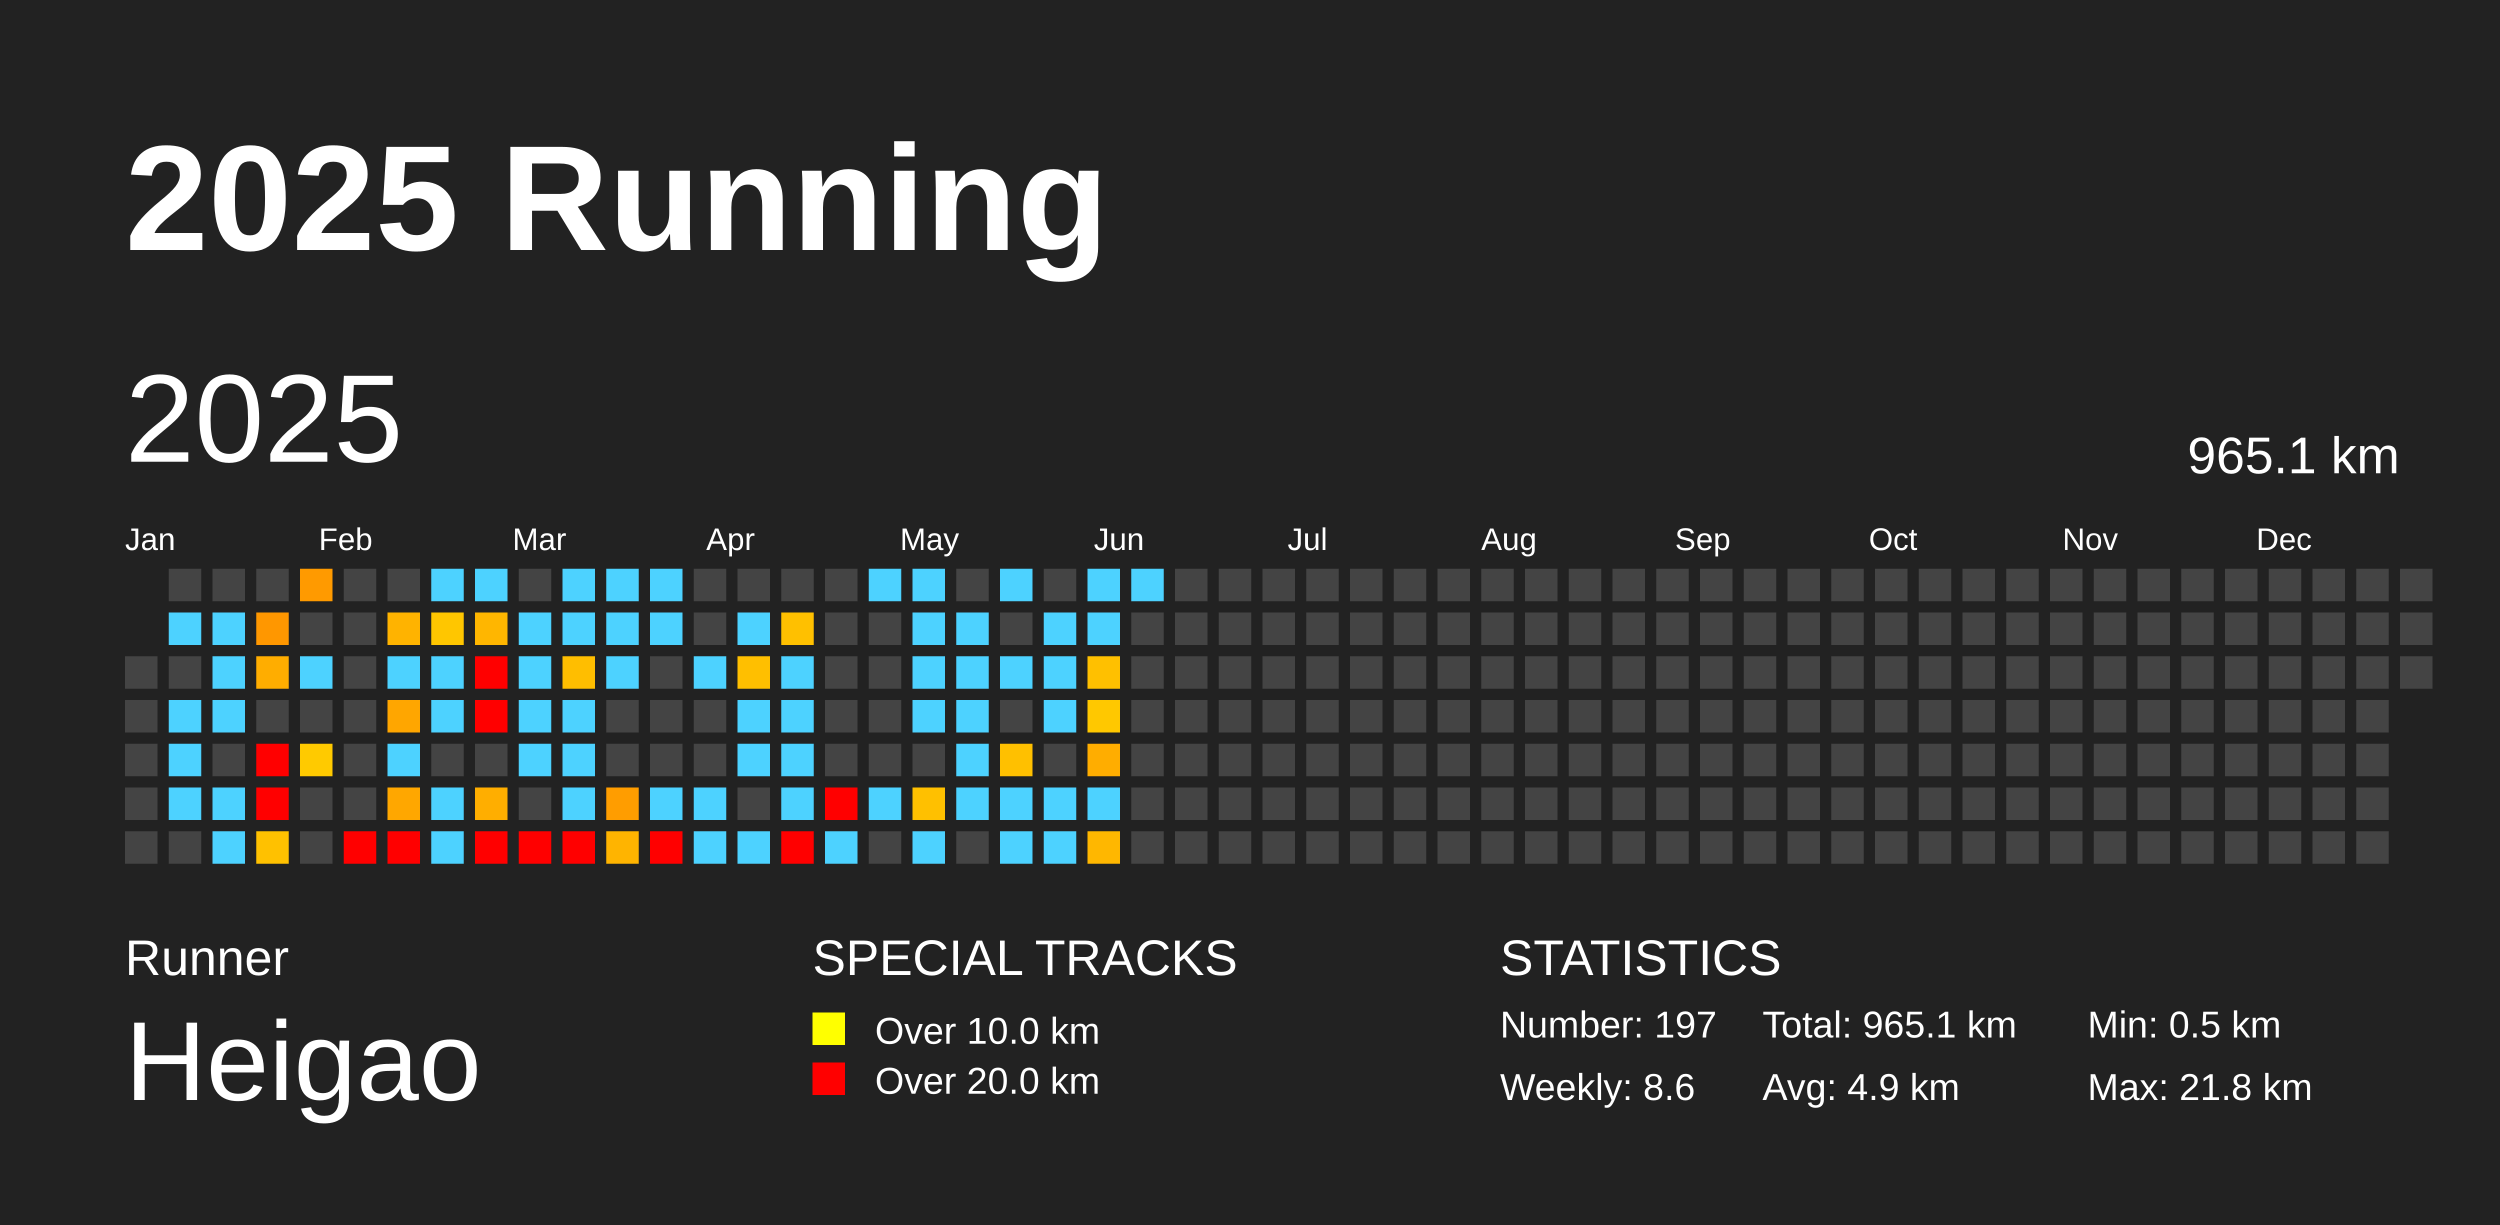
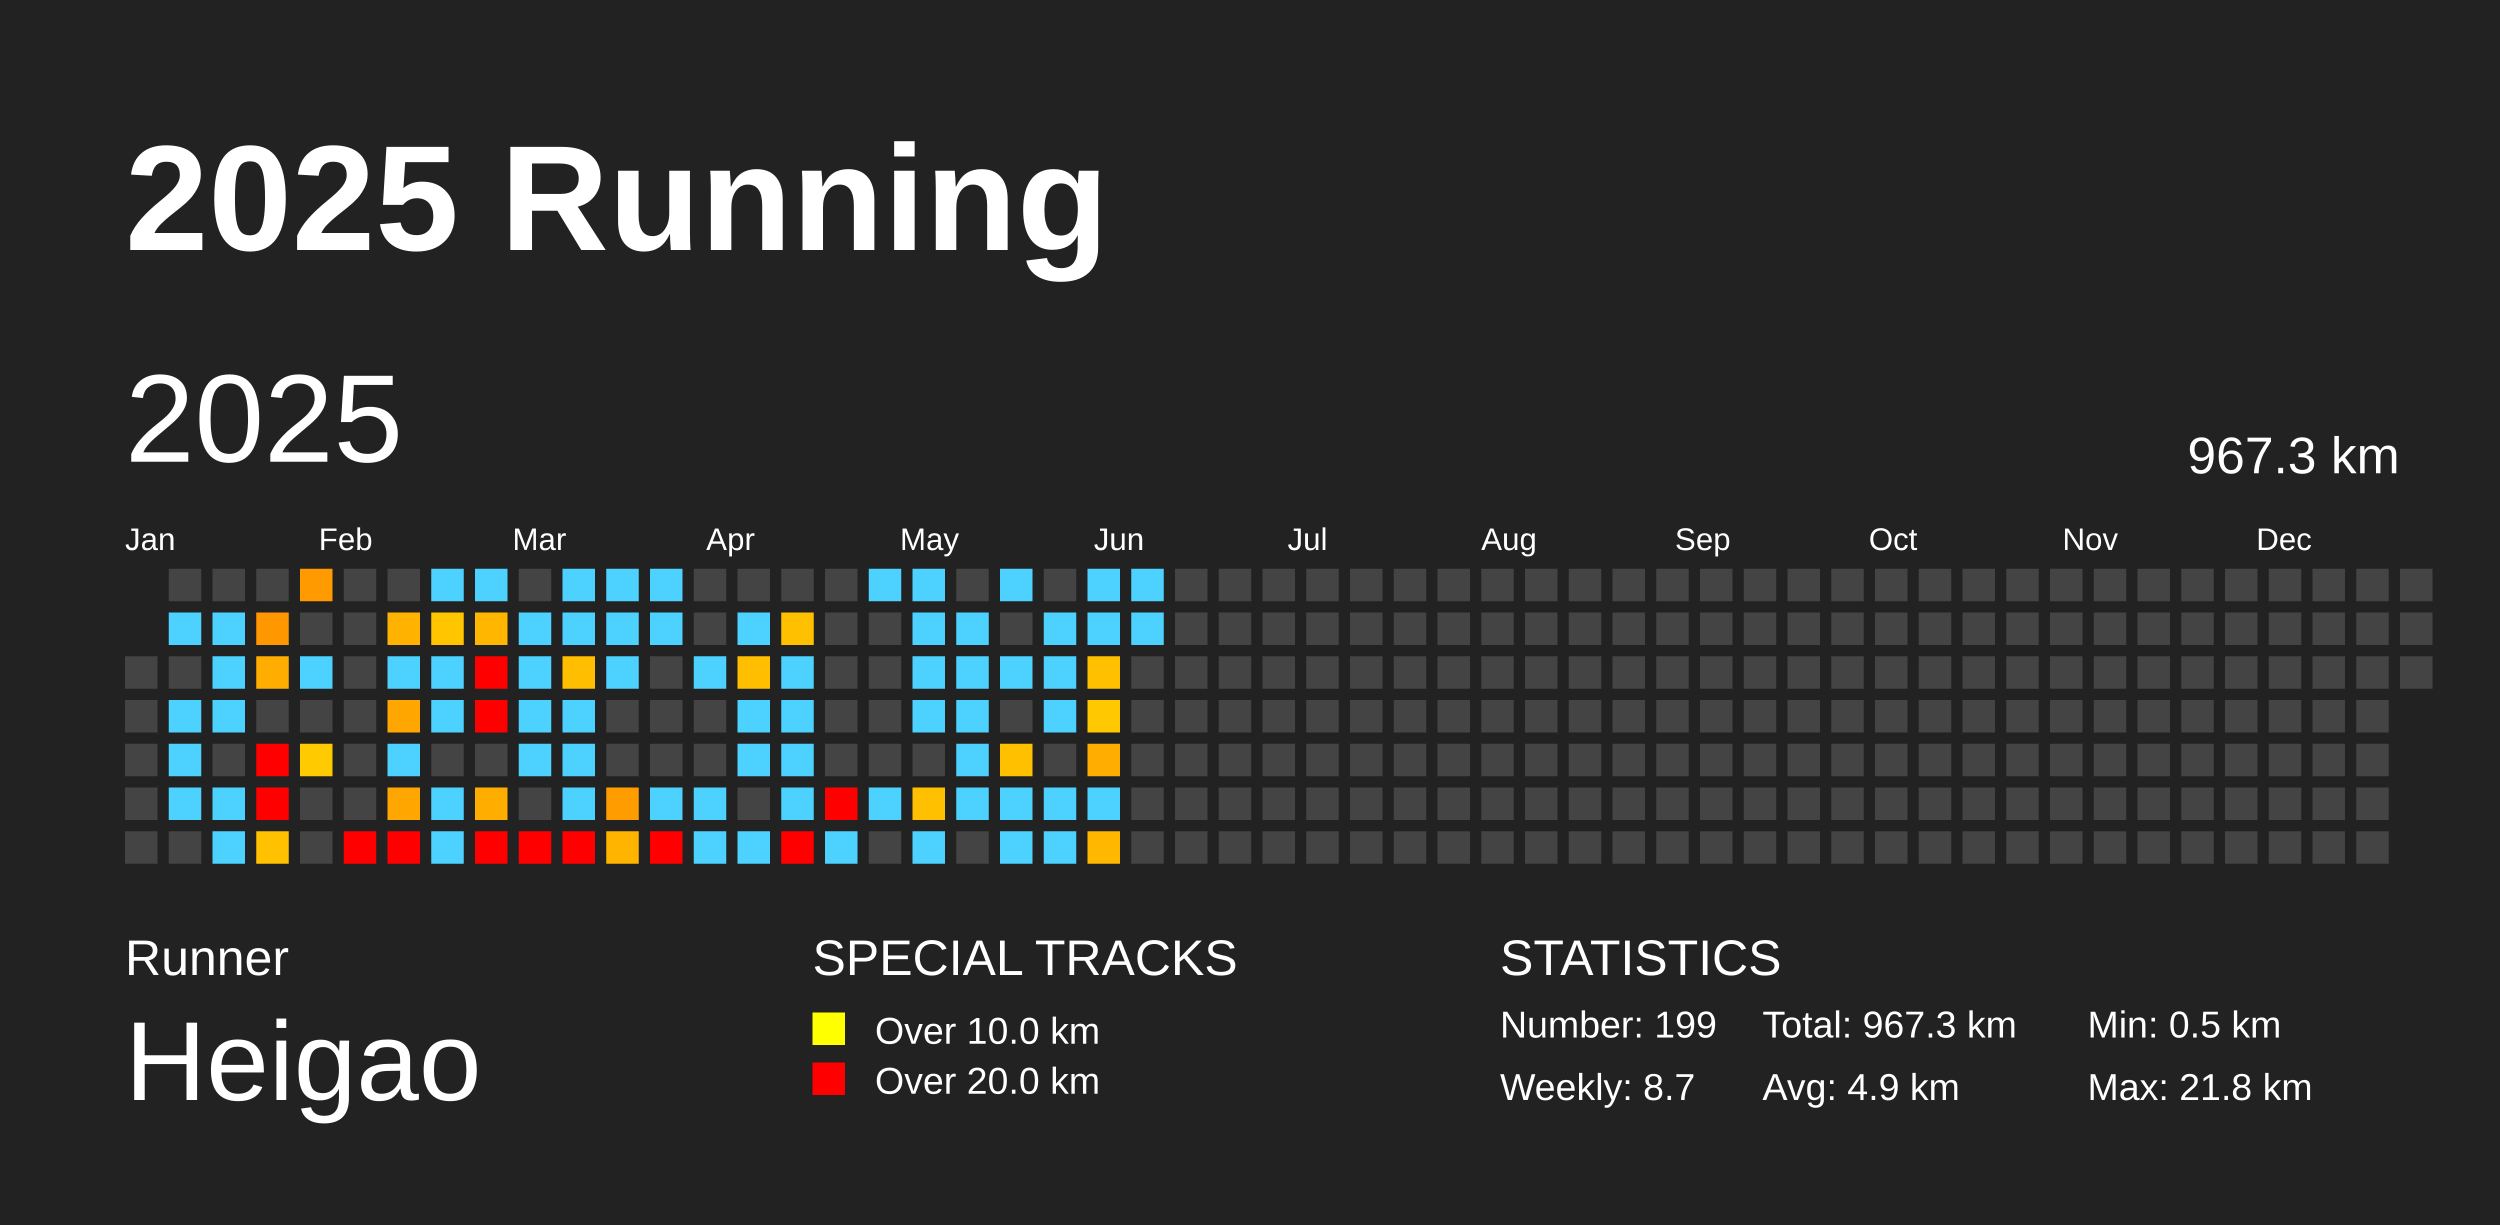
<svg xmlns="http://www.w3.org/2000/svg" baseProfile="full" height="98mm" version="1.1" viewBox="0,0,200,98" width="200mm">
  <defs />
  <rect fill="#222222" height="98" width="200" x="0" y="0" />
  <text fill="#FFFFFF" style="font-size:12px; font-family:Arial; font-weight:bold;" x="10" y="20">2025 Running</text>
  <text fill="#FFFFFF" style="font-size:4px; font-family:Arial" x="10" y="78">Runner</text>
  <text fill="#FFFFFF" style="font-size:9px; font-family:Arial" x="10" y="88">Heigao</text>
  <text fill="#FFFFFF" style="font-size:4px; font-family:Arial" x="65" y="78">SPECIAL TRACKS</text>
  <rect fill="yellow" height="2.6" width="2.6" x="65" y="81" />
  <text fill="#FFFFFF" style="font-size:3px; font-family:Arial" x="70" y="83.5">Over 10.0 km</text>
  <rect fill="red" height="2.6" width="2.6" x="65" y="85" />
  <text fill="#FFFFFF" style="font-size:3px; font-family:Arial" x="70" y="87.5">Over 20.0 km</text>
  <text fill="#FFFFFF" style="font-size:4px; font-family:Arial" x="120" y="78">STATISTICS</text>
-   <text fill="#FFFFFF" style="font-size:3px; font-family:Arial" x="120" y="83">Number: 197</text>
-   <text fill="#FFFFFF" style="font-size:3px; font-family:Arial" x="120" y="88">Weekly: 8.6</text>
-   <text fill="#FFFFFF" style="font-size:3px; font-family:Arial" x="141" y="83">Total: 965.1 km</text>
+   <text fill="#FFFFFF" style="font-size:3px; font-family:Arial" x="120" y="83">Number: 199</text>
+   <text fill="#FFFFFF" style="font-size:3px; font-family:Arial" x="120" y="88">Weekly: 8.7</text>
+   <text fill="#FFFFFF" style="font-size:3px; font-family:Arial" x="141" y="83">Total: 967.3 km</text>
  <text fill="#FFFFFF" style="font-size:3px; font-family:Arial" x="141" y="88">Avg: 4.9 km</text>
  <text fill="#FFFFFF" style="font-size:3px; font-family:Arial" x="167" y="83">Min: 0.5 km</text>
  <text fill="#FFFFFF" style="font-size:3px; font-family:Arial" x="167" y="88">Max: 21.8 km</text>
  <text dominant-baseline="hanging" fill="#FFFFFF" style="font-size:10.0px; font-family:Arial;" x="10" y="30">2025</text>
-   <text dominant-baseline="hanging" fill="#FFFFFF" style="font-size:4.125px; font-family:Arial;" x="175" y="35">965.1 km</text>
+   <text dominant-baseline="hanging" fill="#FFFFFF" style="font-size:4.125px; font-family:Arial;" x="175" y="35">967.3 km</text>
  <text fill="#FFFFFF" style="font-size:2.5px; font-family:Arial" x="10.0" y="44">Jan</text>
  <text fill="#FFFFFF" style="font-size:2.5px; font-family:Arial" x="25.5" y="44">Feb</text>
  <text fill="#FFFFFF" style="font-size:2.5px; font-family:Arial" x="41.0" y="44">Mar</text>
  <text fill="#FFFFFF" style="font-size:2.5px; font-family:Arial" x="56.5" y="44">Apr</text>
  <text fill="#FFFFFF" style="font-size:2.5px; font-family:Arial" x="72.0" y="44">May</text>
  <text fill="#FFFFFF" style="font-size:2.5px; font-family:Arial" x="87.5" y="44">Jun</text>
  <text fill="#FFFFFF" style="font-size:2.5px; font-family:Arial" x="103.0" y="44">Jul</text>
  <text fill="#FFFFFF" style="font-size:2.5px; font-family:Arial" x="118.5" y="44">Aug</text>
  <text fill="#FFFFFF" style="font-size:2.5px; font-family:Arial" x="134.0" y="44">Sep</text>
  <text fill="#FFFFFF" style="font-size:2.5px; font-family:Arial" x="149.5" y="44">Oct</text>
  <text fill="#FFFFFF" style="font-size:2.5px; font-family:Arial" x="165.0" y="44">Nov</text>
  <text fill="#FFFFFF" style="font-size:2.5px; font-family:Arial" x="180.5" y="44">Dec</text>
  <rect fill="#444444" height="2.6" width="2.6" x="10.0" y="52.5" />
  <rect fill="#444444" height="2.6" width="2.6" x="10.0" y="56.0" />
  <rect fill="#444444" height="2.6" width="2.6" x="10.0" y="59.5" />
  <rect fill="#444444" height="2.6" width="2.6" x="10.0" y="63.0" />
  <rect fill="#444444" height="2.6" width="2.6" x="10.0" y="66.5" />
  <rect fill="#444444" height="2.6" width="2.6" x="13.5" y="45.5" />
  <rect fill="#4dd2ff" height="2.6" width="2.6" x="13.5" y="49.0" />
  <rect fill="#444444" height="2.6" width="2.6" x="13.5" y="52.5" />
  <rect fill="#4dd2ff" height="2.6" width="2.6" x="13.5" y="56.0" />
  <rect fill="#4dd2ff" height="2.6" width="2.6" x="13.5" y="59.5" />
  <rect fill="#4dd2ff" height="2.6" width="2.6" x="13.5" y="63.0" />
  <rect fill="#444444" height="2.6" width="2.6" x="13.5" y="66.5" />
  <rect fill="#444444" height="2.6" width="2.6" x="17.0" y="45.5" />
  <rect fill="#4dd2ff" height="2.6" width="2.6" x="17.0" y="49.0" />
  <rect fill="#4dd2ff" height="2.6" width="2.6" x="17.0" y="52.5" />
  <rect fill="#4dd2ff" height="2.6" width="2.6" x="17.0" y="56.0" />
  <rect fill="#444444" height="2.6" width="2.6" x="17.0" y="59.5" />
  <rect fill="#4dd2ff" height="2.6" width="2.6" x="17.0" y="63.0" />
  <rect fill="#4dd2ff" height="2.6" width="2.6" x="17.0" y="66.5" />
  <rect fill="#444444" height="2.6" width="2.6" x="20.5" y="45.5" />
  <rect fill="#ff9700" height="2.6" width="2.6" x="20.5" y="49.0" />
  <rect fill="#ffad00" height="2.6" width="2.6" x="20.5" y="52.5" />
  <rect fill="#444444" height="2.6" width="2.6" x="20.5" y="56.0" />
  <rect fill="red" height="2.6" width="2.6" x="20.5" y="59.5" />
  <rect fill="red" height="2.6" width="2.6" x="20.5" y="63.0" />
  <rect fill="#ffc100" height="2.6" width="2.6" x="20.5" y="66.5" />
  <rect fill="#ff9a00" height="2.6" width="2.6" x="24.0" y="45.5" />
  <rect fill="#444444" height="2.6" width="2.6" x="24.0" y="49.0" />
  <rect fill="#4dd2ff" height="2.6" width="2.6" x="24.0" y="52.5" />
  <rect fill="#444444" height="2.6" width="2.6" x="24.0" y="56.0" />
  <rect fill="#ffca00" height="2.6" width="2.6" x="24.0" y="59.5" />
  <rect fill="#444444" height="2.6" width="2.6" x="24.0" y="63.0" />
  <rect fill="#444444" height="2.6" width="2.6" x="24.0" y="66.5" />
  <rect fill="#444444" height="2.6" width="2.6" x="27.5" y="45.5" />
  <rect fill="#444444" height="2.6" width="2.6" x="27.5" y="49.0" />
  <rect fill="#444444" height="2.6" width="2.6" x="27.5" y="52.5" />
  <rect fill="#444444" height="2.6" width="2.6" x="27.5" y="56.0" />
  <rect fill="#444444" height="2.6" width="2.6" x="27.5" y="59.5" />
  <rect fill="#444444" height="2.6" width="2.6" x="27.5" y="63.0" />
  <rect fill="red" height="2.6" width="2.6" x="27.5" y="66.5" />
  <rect fill="#444444" height="2.6" width="2.6" x="31.0" y="45.5" />
  <rect fill="#ffb300" height="2.6" width="2.6" x="31.0" y="49.0" />
  <rect fill="#4dd2ff" height="2.6" width="2.6" x="31.0" y="52.5" />
  <rect fill="#ffa600" height="2.6" width="2.6" x="31.0" y="56.0" />
  <rect fill="#4dd2ff" height="2.6" width="2.6" x="31.0" y="59.5" />
  <rect fill="#ffa700" height="2.6" width="2.6" x="31.0" y="63.0" />
  <rect fill="red" height="2.6" width="2.6" x="31.0" y="66.5" />
  <rect fill="#4dd2ff" height="2.6" width="2.6" x="34.5" y="45.5" />
  <rect fill="#ffc600" height="2.6" width="2.6" x="34.5" y="49.0" />
  <rect fill="#4dd2ff" height="2.6" width="2.6" x="34.5" y="52.5" />
  <rect fill="#4dd2ff" height="2.6" width="2.6" x="34.5" y="56.0" />
  <rect fill="#444444" height="2.6" width="2.6" x="34.5" y="59.5" />
  <rect fill="#4dd2ff" height="2.6" width="2.6" x="34.5" y="63.0" />
  <rect fill="#4dd2ff" height="2.6" width="2.6" x="34.5" y="66.5" />
  <rect fill="#4dd2ff" height="2.6" width="2.6" x="38.0" y="45.5" />
  <rect fill="#ffb600" height="2.6" width="2.6" x="38.0" y="49.0" />
  <rect fill="red" height="2.6" width="2.6" x="38.0" y="52.5" />
  <rect fill="red" height="2.6" width="2.6" x="38.0" y="56.0" />
  <rect fill="#444444" height="2.6" width="2.6" x="38.0" y="59.5" />
  <rect fill="#ffae00" height="2.6" width="2.6" x="38.0" y="63.0" />
  <rect fill="red" height="2.6" width="2.6" x="38.0" y="66.5" />
  <rect fill="#444444" height="2.6" width="2.6" x="41.5" y="45.5" />
  <rect fill="#4dd2ff" height="2.6" width="2.6" x="41.5" y="49.0" />
  <rect fill="#4dd2ff" height="2.6" width="2.6" x="41.5" y="52.5" />
  <rect fill="#4dd2ff" height="2.6" width="2.6" x="41.5" y="56.0" />
  <rect fill="#4dd2ff" height="2.6" width="2.6" x="41.5" y="59.5" />
  <rect fill="#444444" height="2.6" width="2.6" x="41.5" y="63.0" />
  <rect fill="red" height="2.6" width="2.6" x="41.5" y="66.5" />
  <rect fill="#4dd2ff" height="2.6" width="2.6" x="45.0" y="45.5" />
  <rect fill="#4dd2ff" height="2.6" width="2.6" x="45.0" y="49.0" />
  <rect fill="#ffbe00" height="2.6" width="2.6" x="45.0" y="52.5" />
  <rect fill="#4dd2ff" height="2.6" width="2.6" x="45.0" y="56.0" />
  <rect fill="#4dd2ff" height="2.6" width="2.6" x="45.0" y="59.5" />
  <rect fill="#4dd2ff" height="2.6" width="2.6" x="45.0" y="63.0" />
  <rect fill="red" height="2.6" width="2.6" x="45.0" y="66.5" />
  <rect fill="#4dd2ff" height="2.6" width="2.6" x="48.5" y="45.5" />
  <rect fill="#4dd2ff" height="2.6" width="2.6" x="48.5" y="49.0" />
  <rect fill="#4dd2ff" height="2.6" width="2.6" x="48.5" y="52.5" />
  <rect fill="#444444" height="2.6" width="2.6" x="48.5" y="56.0" />
  <rect fill="#444444" height="2.6" width="2.6" x="48.5" y="59.5" />
  <rect fill="#ff9d00" height="2.6" width="2.6" x="48.5" y="63.0" />
  <rect fill="#ffb400" height="2.6" width="2.6" x="48.5" y="66.5" />
  <rect fill="#4dd2ff" height="2.6" width="2.6" x="52.0" y="45.5" />
  <rect fill="#4dd2ff" height="2.6" width="2.6" x="52.0" y="49.0" />
  <rect fill="#444444" height="2.6" width="2.6" x="52.0" y="52.5" />
  <rect fill="#444444" height="2.6" width="2.6" x="52.0" y="56.0" />
  <rect fill="#444444" height="2.6" width="2.6" x="52.0" y="59.5" />
  <rect fill="#4dd2ff" height="2.6" width="2.6" x="52.0" y="63.0" />
  <rect fill="red" height="2.6" width="2.6" x="52.0" y="66.5" />
  <rect fill="#444444" height="2.6" width="2.6" x="55.5" y="45.5" />
  <rect fill="#444444" height="2.6" width="2.6" x="55.5" y="49.0" />
  <rect fill="#4dd2ff" height="2.6" width="2.6" x="55.5" y="52.5" />
  <rect fill="#444444" height="2.6" width="2.6" x="55.5" y="56.0" />
  <rect fill="#444444" height="2.6" width="2.6" x="55.5" y="59.5" />
  <rect fill="#4dd2ff" height="2.6" width="2.6" x="55.5" y="63.0" />
  <rect fill="#4dd2ff" height="2.6" width="2.6" x="55.5" y="66.5" />
  <rect fill="#444444" height="2.6" width="2.6" x="59.0" y="45.5" />
  <rect fill="#4dd2ff" height="2.6" width="2.6" x="59.0" y="49.0" />
  <rect fill="#ffbf00" height="2.6" width="2.6" x="59.0" y="52.5" />
  <rect fill="#4dd2ff" height="2.6" width="2.6" x="59.0" y="56.0" />
  <rect fill="#4dd2ff" height="2.6" width="2.6" x="59.0" y="59.5" />
  <rect fill="#444444" height="2.6" width="2.6" x="59.0" y="63.0" />
  <rect fill="#4dd2ff" height="2.6" width="2.6" x="59.0" y="66.5" />
  <rect fill="#444444" height="2.6" width="2.6" x="62.5" y="45.5" />
  <rect fill="#ffc000" height="2.6" width="2.6" x="62.5" y="49.0" />
  <rect fill="#4dd2ff" height="2.6" width="2.6" x="62.5" y="52.5" />
  <rect fill="#4dd2ff" height="2.6" width="2.6" x="62.5" y="56.0" />
  <rect fill="#4dd2ff" height="2.6" width="2.6" x="62.5" y="59.5" />
  <rect fill="#4dd2ff" height="2.6" width="2.6" x="62.5" y="63.0" />
  <rect fill="red" height="2.6" width="2.6" x="62.5" y="66.5" />
  <rect fill="#444444" height="2.6" width="2.6" x="66.0" y="45.5" />
  <rect fill="#444444" height="2.6" width="2.6" x="66.0" y="49.0" />
  <rect fill="#444444" height="2.6" width="2.6" x="66.0" y="52.5" />
  <rect fill="#444444" height="2.6" width="2.6" x="66.0" y="56.0" />
  <rect fill="#444444" height="2.6" width="2.6" x="66.0" y="59.5" />
  <rect fill="red" height="2.6" width="2.6" x="66.0" y="63.0" />
  <rect fill="#4dd2ff" height="2.6" width="2.6" x="66.0" y="66.5" />
  <rect fill="#4dd2ff" height="2.6" width="2.6" x="69.5" y="45.5" />
  <rect fill="#444444" height="2.6" width="2.6" x="69.5" y="49.0" />
  <rect fill="#444444" height="2.6" width="2.6" x="69.5" y="52.5" />
  <rect fill="#444444" height="2.6" width="2.6" x="69.5" y="56.0" />
  <rect fill="#444444" height="2.6" width="2.6" x="69.5" y="59.5" />
  <rect fill="#4dd2ff" height="2.6" width="2.6" x="69.5" y="63.0" />
  <rect fill="#444444" height="2.6" width="2.6" x="69.5" y="66.5" />
  <rect fill="#4dd2ff" height="2.6" width="2.6" x="73.0" y="45.5" />
  <rect fill="#4dd2ff" height="2.6" width="2.6" x="73.0" y="49.0" />
  <rect fill="#4dd2ff" height="2.6" width="2.6" x="73.0" y="52.5" />
  <rect fill="#4dd2ff" height="2.6" width="2.6" x="73.0" y="56.0" />
  <rect fill="#444444" height="2.6" width="2.6" x="73.0" y="59.5" />
  <rect fill="#ffc000" height="2.6" width="2.6" x="73.0" y="63.0" />
  <rect fill="#4dd2ff" height="2.6" width="2.6" x="73.0" y="66.5" />
  <rect fill="#444444" height="2.6" width="2.6" x="76.5" y="45.5" />
  <rect fill="#4dd2ff" height="2.6" width="2.6" x="76.5" y="49.0" />
  <rect fill="#4dd2ff" height="2.6" width="2.6" x="76.5" y="52.5" />
  <rect fill="#4dd2ff" height="2.6" width="2.6" x="76.5" y="56.0" />
  <rect fill="#4dd2ff" height="2.6" width="2.6" x="76.5" y="59.5" />
  <rect fill="#4dd2ff" height="2.6" width="2.6" x="76.5" y="63.0" />
  <rect fill="#444444" height="2.6" width="2.6" x="76.5" y="66.5" />
  <rect fill="#4dd2ff" height="2.6" width="2.6" x="80.0" y="45.5" />
  <rect fill="#444444" height="2.6" width="2.6" x="80.0" y="49.0" />
  <rect fill="#4dd2ff" height="2.6" width="2.6" x="80.0" y="52.5" />
  <rect fill="#444444" height="2.6" width="2.6" x="80.0" y="56.0" />
  <rect fill="#ffc000" height="2.6" width="2.6" x="80.0" y="59.5" />
  <rect fill="#4dd2ff" height="2.6" width="2.6" x="80.0" y="63.0" />
  <rect fill="#4dd2ff" height="2.6" width="2.6" x="80.0" y="66.5" />
  <rect fill="#444444" height="2.6" width="2.6" x="83.5" y="45.5" />
  <rect fill="#4dd2ff" height="2.6" width="2.6" x="83.5" y="49.0" />
  <rect fill="#4dd2ff" height="2.6" width="2.6" x="83.5" y="52.5" />
  <rect fill="#4dd2ff" height="2.6" width="2.6" x="83.5" y="56.0" />
  <rect fill="#444444" height="2.6" width="2.6" x="83.5" y="59.5" />
  <rect fill="#4dd2ff" height="2.6" width="2.6" x="83.5" y="63.0" />
  <rect fill="#4dd2ff" height="2.6" width="2.6" x="83.5" y="66.5" />
  <rect fill="#4dd2ff" height="2.6" width="2.6" x="87.0" y="45.5" />
  <rect fill="#4dd2ff" height="2.6" width="2.6" x="87.0" y="49.0" />
  <rect fill="#ffc000" height="2.6" width="2.6" x="87.0" y="52.5" />
  <rect fill="#ffc800" height="2.6" width="2.6" x="87.0" y="56.0" />
  <rect fill="#ffad00" height="2.6" width="2.6" x="87.0" y="59.5" />
  <rect fill="#4dd2ff" height="2.6" width="2.6" x="87.0" y="63.0" />
  <rect fill="#ffb700" height="2.6" width="2.6" x="87.0" y="66.5" />
  <rect fill="#4dd2ff" height="2.6" width="2.6" x="90.5" y="45.5" />
-   <rect fill="#444444" height="2.6" width="2.6" x="90.5" y="49.0" />
+   <rect fill="#4dd2ff" height="2.6" width="2.6" x="90.5" y="49.0" />
  <rect fill="#444444" height="2.6" width="2.6" x="90.5" y="52.5" />
  <rect fill="#444444" height="2.6" width="2.6" x="90.5" y="56.0" />
  <rect fill="#444444" height="2.6" width="2.6" x="90.5" y="59.5" />
  <rect fill="#444444" height="2.6" width="2.6" x="90.5" y="63.0" />
  <rect fill="#444444" height="2.6" width="2.6" x="90.5" y="66.5" />
  <rect fill="#444444" height="2.6" width="2.6" x="94.0" y="45.5" />
  <rect fill="#444444" height="2.6" width="2.6" x="94.0" y="49.0" />
  <rect fill="#444444" height="2.6" width="2.6" x="94.0" y="52.5" />
  <rect fill="#444444" height="2.6" width="2.6" x="94.0" y="56.0" />
  <rect fill="#444444" height="2.6" width="2.6" x="94.0" y="59.5" />
  <rect fill="#444444" height="2.6" width="2.6" x="94.0" y="63.0" />
  <rect fill="#444444" height="2.6" width="2.6" x="94.0" y="66.5" />
  <rect fill="#444444" height="2.6" width="2.6" x="97.5" y="45.5" />
  <rect fill="#444444" height="2.6" width="2.6" x="97.5" y="49.0" />
  <rect fill="#444444" height="2.6" width="2.6" x="97.5" y="52.5" />
  <rect fill="#444444" height="2.6" width="2.6" x="97.5" y="56.0" />
  <rect fill="#444444" height="2.6" width="2.6" x="97.5" y="59.5" />
  <rect fill="#444444" height="2.6" width="2.6" x="97.5" y="63.0" />
  <rect fill="#444444" height="2.6" width="2.6" x="97.5" y="66.5" />
  <rect fill="#444444" height="2.6" width="2.6" x="101.0" y="45.5" />
  <rect fill="#444444" height="2.6" width="2.6" x="101.0" y="49.0" />
  <rect fill="#444444" height="2.6" width="2.6" x="101.0" y="52.5" />
  <rect fill="#444444" height="2.6" width="2.6" x="101.0" y="56.0" />
  <rect fill="#444444" height="2.6" width="2.6" x="101.0" y="59.5" />
  <rect fill="#444444" height="2.6" width="2.6" x="101.0" y="63.0" />
  <rect fill="#444444" height="2.6" width="2.6" x="101.0" y="66.5" />
  <rect fill="#444444" height="2.6" width="2.6" x="104.5" y="45.5" />
  <rect fill="#444444" height="2.6" width="2.6" x="104.5" y="49.0" />
  <rect fill="#444444" height="2.6" width="2.6" x="104.5" y="52.5" />
  <rect fill="#444444" height="2.6" width="2.6" x="104.5" y="56.0" />
  <rect fill="#444444" height="2.6" width="2.6" x="104.5" y="59.5" />
  <rect fill="#444444" height="2.6" width="2.6" x="104.5" y="63.0" />
  <rect fill="#444444" height="2.6" width="2.6" x="104.5" y="66.5" />
  <rect fill="#444444" height="2.6" width="2.6" x="108.0" y="45.5" />
  <rect fill="#444444" height="2.6" width="2.6" x="108.0" y="49.0" />
  <rect fill="#444444" height="2.6" width="2.6" x="108.0" y="52.5" />
  <rect fill="#444444" height="2.6" width="2.6" x="108.0" y="56.0" />
  <rect fill="#444444" height="2.6" width="2.6" x="108.0" y="59.5" />
  <rect fill="#444444" height="2.6" width="2.6" x="108.0" y="63.0" />
  <rect fill="#444444" height="2.6" width="2.6" x="108.0" y="66.5" />
  <rect fill="#444444" height="2.6" width="2.6" x="111.5" y="45.5" />
  <rect fill="#444444" height="2.6" width="2.6" x="111.5" y="49.0" />
  <rect fill="#444444" height="2.6" width="2.6" x="111.5" y="52.5" />
  <rect fill="#444444" height="2.6" width="2.6" x="111.5" y="56.0" />
  <rect fill="#444444" height="2.6" width="2.6" x="111.5" y="59.5" />
  <rect fill="#444444" height="2.6" width="2.6" x="111.5" y="63.0" />
  <rect fill="#444444" height="2.6" width="2.6" x="111.5" y="66.5" />
  <rect fill="#444444" height="2.6" width="2.6" x="115.0" y="45.5" />
  <rect fill="#444444" height="2.6" width="2.6" x="115.0" y="49.0" />
  <rect fill="#444444" height="2.6" width="2.6" x="115.0" y="52.5" />
  <rect fill="#444444" height="2.6" width="2.6" x="115.0" y="56.0" />
  <rect fill="#444444" height="2.6" width="2.6" x="115.0" y="59.5" />
  <rect fill="#444444" height="2.6" width="2.6" x="115.0" y="63.0" />
  <rect fill="#444444" height="2.6" width="2.6" x="115.0" y="66.5" />
  <rect fill="#444444" height="2.6" width="2.6" x="118.5" y="45.5" />
  <rect fill="#444444" height="2.6" width="2.6" x="118.5" y="49.0" />
  <rect fill="#444444" height="2.6" width="2.6" x="118.5" y="52.5" />
  <rect fill="#444444" height="2.6" width="2.6" x="118.5" y="56.0" />
  <rect fill="#444444" height="2.6" width="2.6" x="118.5" y="59.5" />
  <rect fill="#444444" height="2.6" width="2.6" x="118.5" y="63.0" />
  <rect fill="#444444" height="2.6" width="2.6" x="118.5" y="66.5" />
  <rect fill="#444444" height="2.6" width="2.6" x="122.0" y="45.5" />
  <rect fill="#444444" height="2.6" width="2.6" x="122.0" y="49.0" />
  <rect fill="#444444" height="2.6" width="2.6" x="122.0" y="52.5" />
  <rect fill="#444444" height="2.6" width="2.6" x="122.0" y="56.0" />
  <rect fill="#444444" height="2.6" width="2.6" x="122.0" y="59.5" />
  <rect fill="#444444" height="2.6" width="2.6" x="122.0" y="63.0" />
  <rect fill="#444444" height="2.6" width="2.6" x="122.0" y="66.5" />
  <rect fill="#444444" height="2.6" width="2.6" x="125.5" y="45.5" />
  <rect fill="#444444" height="2.6" width="2.6" x="125.5" y="49.0" />
  <rect fill="#444444" height="2.6" width="2.6" x="125.5" y="52.5" />
  <rect fill="#444444" height="2.6" width="2.6" x="125.5" y="56.0" />
  <rect fill="#444444" height="2.6" width="2.6" x="125.5" y="59.5" />
  <rect fill="#444444" height="2.6" width="2.6" x="125.5" y="63.0" />
  <rect fill="#444444" height="2.6" width="2.6" x="125.5" y="66.5" />
  <rect fill="#444444" height="2.6" width="2.6" x="129.0" y="45.5" />
  <rect fill="#444444" height="2.6" width="2.6" x="129.0" y="49.0" />
  <rect fill="#444444" height="2.6" width="2.6" x="129.0" y="52.5" />
  <rect fill="#444444" height="2.6" width="2.6" x="129.0" y="56.0" />
  <rect fill="#444444" height="2.6" width="2.6" x="129.0" y="59.5" />
  <rect fill="#444444" height="2.6" width="2.6" x="129.0" y="63.0" />
  <rect fill="#444444" height="2.6" width="2.6" x="129.0" y="66.5" />
  <rect fill="#444444" height="2.6" width="2.6" x="132.5" y="45.5" />
  <rect fill="#444444" height="2.6" width="2.6" x="132.5" y="49.0" />
  <rect fill="#444444" height="2.6" width="2.6" x="132.5" y="52.5" />
  <rect fill="#444444" height="2.6" width="2.6" x="132.5" y="56.0" />
  <rect fill="#444444" height="2.6" width="2.6" x="132.5" y="59.5" />
  <rect fill="#444444" height="2.6" width="2.6" x="132.5" y="63.0" />
  <rect fill="#444444" height="2.6" width="2.6" x="132.5" y="66.5" />
  <rect fill="#444444" height="2.6" width="2.6" x="136.0" y="45.5" />
  <rect fill="#444444" height="2.6" width="2.6" x="136.0" y="49.0" />
  <rect fill="#444444" height="2.6" width="2.6" x="136.0" y="52.5" />
  <rect fill="#444444" height="2.6" width="2.6" x="136.0" y="56.0" />
  <rect fill="#444444" height="2.6" width="2.6" x="136.0" y="59.5" />
  <rect fill="#444444" height="2.6" width="2.6" x="136.0" y="63.0" />
  <rect fill="#444444" height="2.6" width="2.6" x="136.0" y="66.5" />
  <rect fill="#444444" height="2.6" width="2.6" x="139.5" y="45.5" />
  <rect fill="#444444" height="2.6" width="2.6" x="139.5" y="49.0" />
  <rect fill="#444444" height="2.6" width="2.6" x="139.5" y="52.5" />
  <rect fill="#444444" height="2.6" width="2.6" x="139.5" y="56.0" />
  <rect fill="#444444" height="2.6" width="2.6" x="139.5" y="59.5" />
  <rect fill="#444444" height="2.6" width="2.6" x="139.5" y="63.0" />
  <rect fill="#444444" height="2.6" width="2.6" x="139.5" y="66.5" />
  <rect fill="#444444" height="2.6" width="2.6" x="143.0" y="45.5" />
  <rect fill="#444444" height="2.6" width="2.6" x="143.0" y="49.0" />
  <rect fill="#444444" height="2.6" width="2.6" x="143.0" y="52.5" />
  <rect fill="#444444" height="2.6" width="2.6" x="143.0" y="56.0" />
  <rect fill="#444444" height="2.6" width="2.6" x="143.0" y="59.5" />
  <rect fill="#444444" height="2.6" width="2.6" x="143.0" y="63.0" />
  <rect fill="#444444" height="2.6" width="2.6" x="143.0" y="66.5" />
  <rect fill="#444444" height="2.6" width="2.6" x="146.5" y="45.5" />
  <rect fill="#444444" height="2.6" width="2.6" x="146.5" y="49.0" />
  <rect fill="#444444" height="2.6" width="2.6" x="146.5" y="52.5" />
  <rect fill="#444444" height="2.6" width="2.6" x="146.5" y="56.0" />
  <rect fill="#444444" height="2.6" width="2.6" x="146.5" y="59.5" />
  <rect fill="#444444" height="2.6" width="2.6" x="146.5" y="63.0" />
  <rect fill="#444444" height="2.6" width="2.6" x="146.5" y="66.5" />
  <rect fill="#444444" height="2.6" width="2.6" x="150.0" y="45.5" />
  <rect fill="#444444" height="2.6" width="2.6" x="150.0" y="49.0" />
  <rect fill="#444444" height="2.6" width="2.6" x="150.0" y="52.5" />
  <rect fill="#444444" height="2.6" width="2.6" x="150.0" y="56.0" />
  <rect fill="#444444" height="2.6" width="2.6" x="150.0" y="59.5" />
  <rect fill="#444444" height="2.6" width="2.6" x="150.0" y="63.0" />
  <rect fill="#444444" height="2.6" width="2.6" x="150.0" y="66.5" />
  <rect fill="#444444" height="2.6" width="2.6" x="153.5" y="45.5" />
  <rect fill="#444444" height="2.6" width="2.6" x="153.5" y="49.0" />
  <rect fill="#444444" height="2.6" width="2.6" x="153.5" y="52.5" />
  <rect fill="#444444" height="2.6" width="2.6" x="153.5" y="56.0" />
  <rect fill="#444444" height="2.6" width="2.6" x="153.5" y="59.5" />
  <rect fill="#444444" height="2.6" width="2.6" x="153.5" y="63.0" />
  <rect fill="#444444" height="2.6" width="2.6" x="153.5" y="66.5" />
  <rect fill="#444444" height="2.6" width="2.6" x="157.0" y="45.5" />
  <rect fill="#444444" height="2.6" width="2.6" x="157.0" y="49.0" />
  <rect fill="#444444" height="2.6" width="2.6" x="157.0" y="52.5" />
  <rect fill="#444444" height="2.6" width="2.6" x="157.0" y="56.0" />
  <rect fill="#444444" height="2.6" width="2.6" x="157.0" y="59.5" />
  <rect fill="#444444" height="2.6" width="2.6" x="157.0" y="63.0" />
  <rect fill="#444444" height="2.6" width="2.6" x="157.0" y="66.5" />
  <rect fill="#444444" height="2.6" width="2.6" x="160.5" y="45.5" />
  <rect fill="#444444" height="2.6" width="2.6" x="160.5" y="49.0" />
  <rect fill="#444444" height="2.6" width="2.6" x="160.5" y="52.5" />
  <rect fill="#444444" height="2.6" width="2.6" x="160.5" y="56.0" />
  <rect fill="#444444" height="2.6" width="2.6" x="160.5" y="59.5" />
  <rect fill="#444444" height="2.6" width="2.6" x="160.5" y="63.0" />
  <rect fill="#444444" height="2.6" width="2.6" x="160.5" y="66.5" />
  <rect fill="#444444" height="2.6" width="2.6" x="164.0" y="45.5" />
  <rect fill="#444444" height="2.6" width="2.6" x="164.0" y="49.0" />
  <rect fill="#444444" height="2.6" width="2.6" x="164.0" y="52.5" />
  <rect fill="#444444" height="2.6" width="2.6" x="164.0" y="56.0" />
  <rect fill="#444444" height="2.6" width="2.6" x="164.0" y="59.5" />
  <rect fill="#444444" height="2.6" width="2.6" x="164.0" y="63.0" />
  <rect fill="#444444" height="2.6" width="2.6" x="164.0" y="66.5" />
  <rect fill="#444444" height="2.6" width="2.6" x="167.5" y="45.5" />
  <rect fill="#444444" height="2.6" width="2.6" x="167.5" y="49.0" />
  <rect fill="#444444" height="2.6" width="2.6" x="167.5" y="52.5" />
  <rect fill="#444444" height="2.6" width="2.6" x="167.5" y="56.0" />
  <rect fill="#444444" height="2.6" width="2.6" x="167.5" y="59.5" />
  <rect fill="#444444" height="2.6" width="2.6" x="167.5" y="63.0" />
  <rect fill="#444444" height="2.6" width="2.6" x="167.5" y="66.5" />
  <rect fill="#444444" height="2.6" width="2.6" x="171.0" y="45.5" />
  <rect fill="#444444" height="2.6" width="2.6" x="171.0" y="49.0" />
  <rect fill="#444444" height="2.6" width="2.6" x="171.0" y="52.5" />
  <rect fill="#444444" height="2.6" width="2.6" x="171.0" y="56.0" />
  <rect fill="#444444" height="2.6" width="2.6" x="171.0" y="59.5" />
  <rect fill="#444444" height="2.6" width="2.6" x="171.0" y="63.0" />
  <rect fill="#444444" height="2.6" width="2.6" x="171.0" y="66.5" />
  <rect fill="#444444" height="2.6" width="2.6" x="174.5" y="45.5" />
  <rect fill="#444444" height="2.6" width="2.6" x="174.5" y="49.0" />
  <rect fill="#444444" height="2.6" width="2.6" x="174.5" y="52.5" />
  <rect fill="#444444" height="2.6" width="2.6" x="174.5" y="56.0" />
  <rect fill="#444444" height="2.6" width="2.6" x="174.5" y="59.5" />
  <rect fill="#444444" height="2.6" width="2.6" x="174.5" y="63.0" />
  <rect fill="#444444" height="2.6" width="2.6" x="174.5" y="66.5" />
  <rect fill="#444444" height="2.6" width="2.6" x="178.0" y="45.5" />
  <rect fill="#444444" height="2.6" width="2.6" x="178.0" y="49.0" />
  <rect fill="#444444" height="2.6" width="2.6" x="178.0" y="52.5" />
  <rect fill="#444444" height="2.6" width="2.6" x="178.0" y="56.0" />
  <rect fill="#444444" height="2.6" width="2.6" x="178.0" y="59.5" />
  <rect fill="#444444" height="2.6" width="2.6" x="178.0" y="63.0" />
  <rect fill="#444444" height="2.6" width="2.6" x="178.0" y="66.5" />
  <rect fill="#444444" height="2.6" width="2.6" x="181.5" y="45.5" />
  <rect fill="#444444" height="2.6" width="2.6" x="181.5" y="49.0" />
  <rect fill="#444444" height="2.6" width="2.6" x="181.5" y="52.5" />
  <rect fill="#444444" height="2.6" width="2.6" x="181.5" y="56.0" />
  <rect fill="#444444" height="2.6" width="2.6" x="181.5" y="59.5" />
  <rect fill="#444444" height="2.6" width="2.6" x="181.5" y="63.0" />
  <rect fill="#444444" height="2.6" width="2.6" x="181.5" y="66.5" />
  <rect fill="#444444" height="2.6" width="2.6" x="185.0" y="45.5" />
  <rect fill="#444444" height="2.6" width="2.6" x="185.0" y="49.0" />
  <rect fill="#444444" height="2.6" width="2.6" x="185.0" y="52.5" />
  <rect fill="#444444" height="2.6" width="2.6" x="185.0" y="56.0" />
  <rect fill="#444444" height="2.6" width="2.6" x="185.0" y="59.5" />
  <rect fill="#444444" height="2.6" width="2.6" x="185.0" y="63.0" />
  <rect fill="#444444" height="2.6" width="2.6" x="185.0" y="66.5" />
  <rect fill="#444444" height="2.6" width="2.6" x="188.5" y="45.5" />
  <rect fill="#444444" height="2.6" width="2.6" x="188.5" y="49.0" />
  <rect fill="#444444" height="2.6" width="2.6" x="188.5" y="52.5" />
  <rect fill="#444444" height="2.6" width="2.6" x="188.5" y="56.0" />
  <rect fill="#444444" height="2.6" width="2.6" x="188.5" y="59.5" />
  <rect fill="#444444" height="2.6" width="2.6" x="188.5" y="63.0" />
  <rect fill="#444444" height="2.6" width="2.6" x="188.5" y="66.5" />
  <rect fill="#444444" height="2.6" width="2.6" x="192.0" y="45.5" />
  <rect fill="#444444" height="2.6" width="2.6" x="192.0" y="49.0" />
  <rect fill="#444444" height="2.6" width="2.6" x="192.0" y="52.5" />
</svg>
